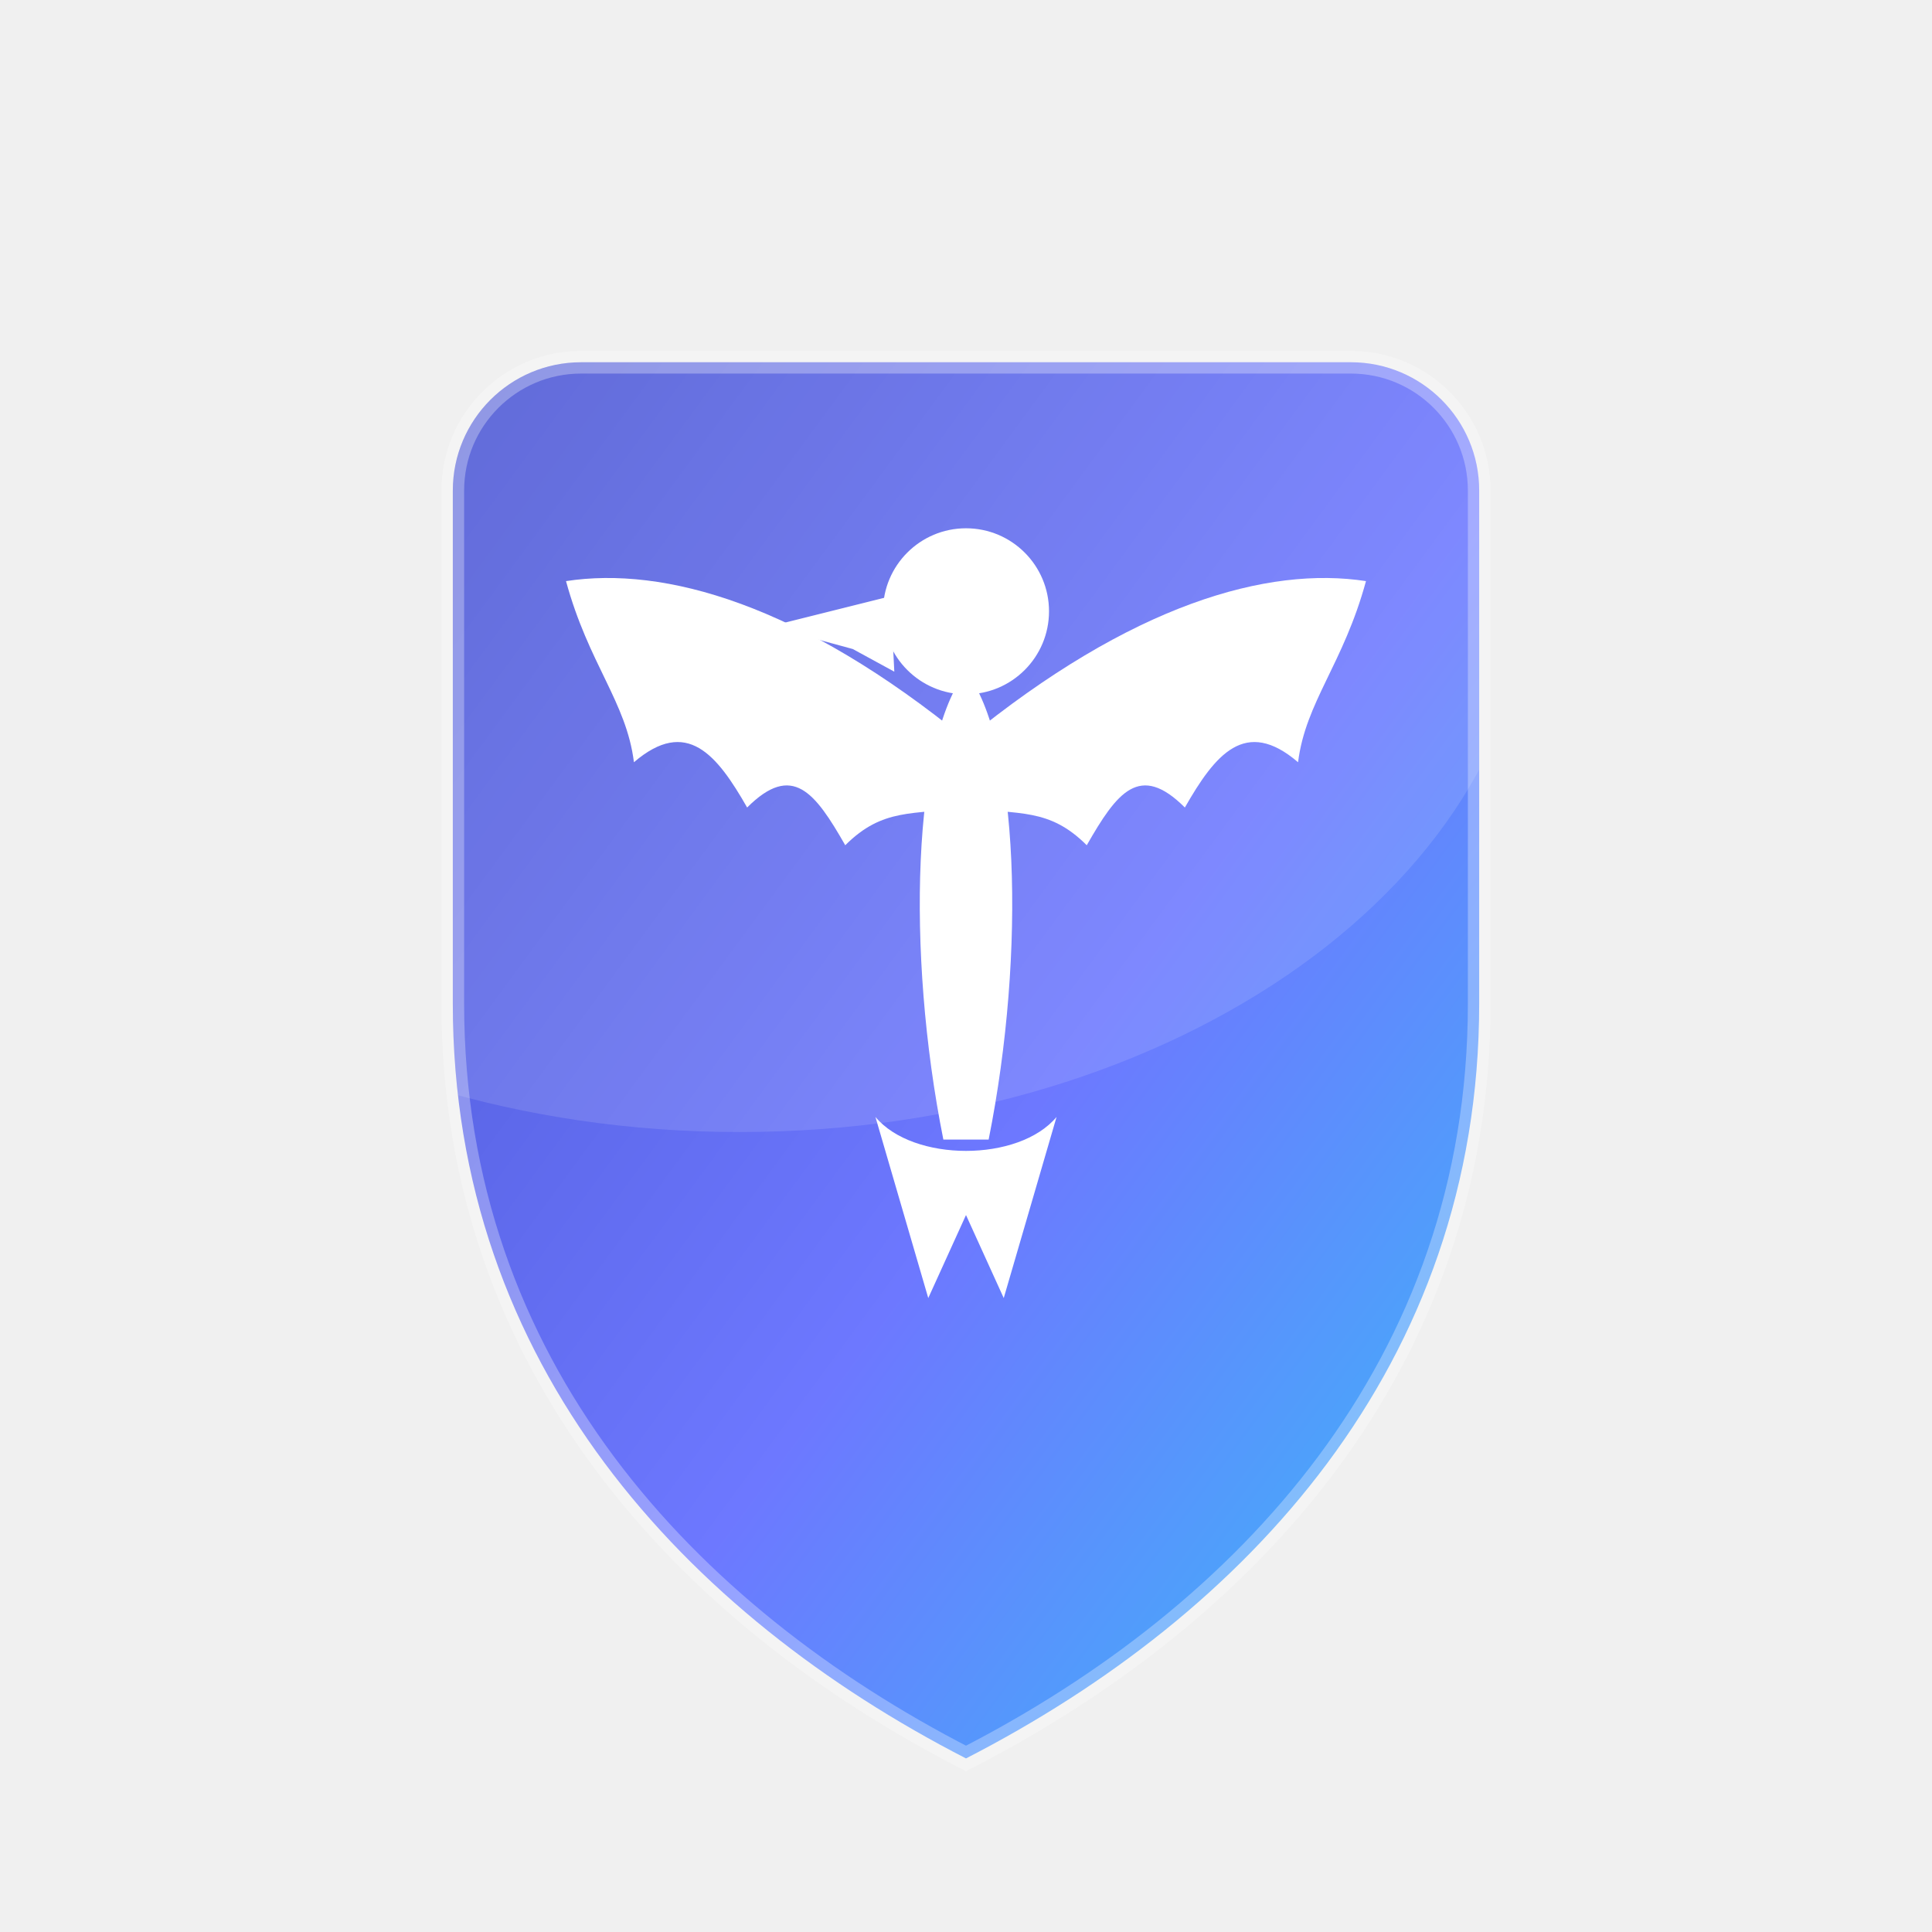
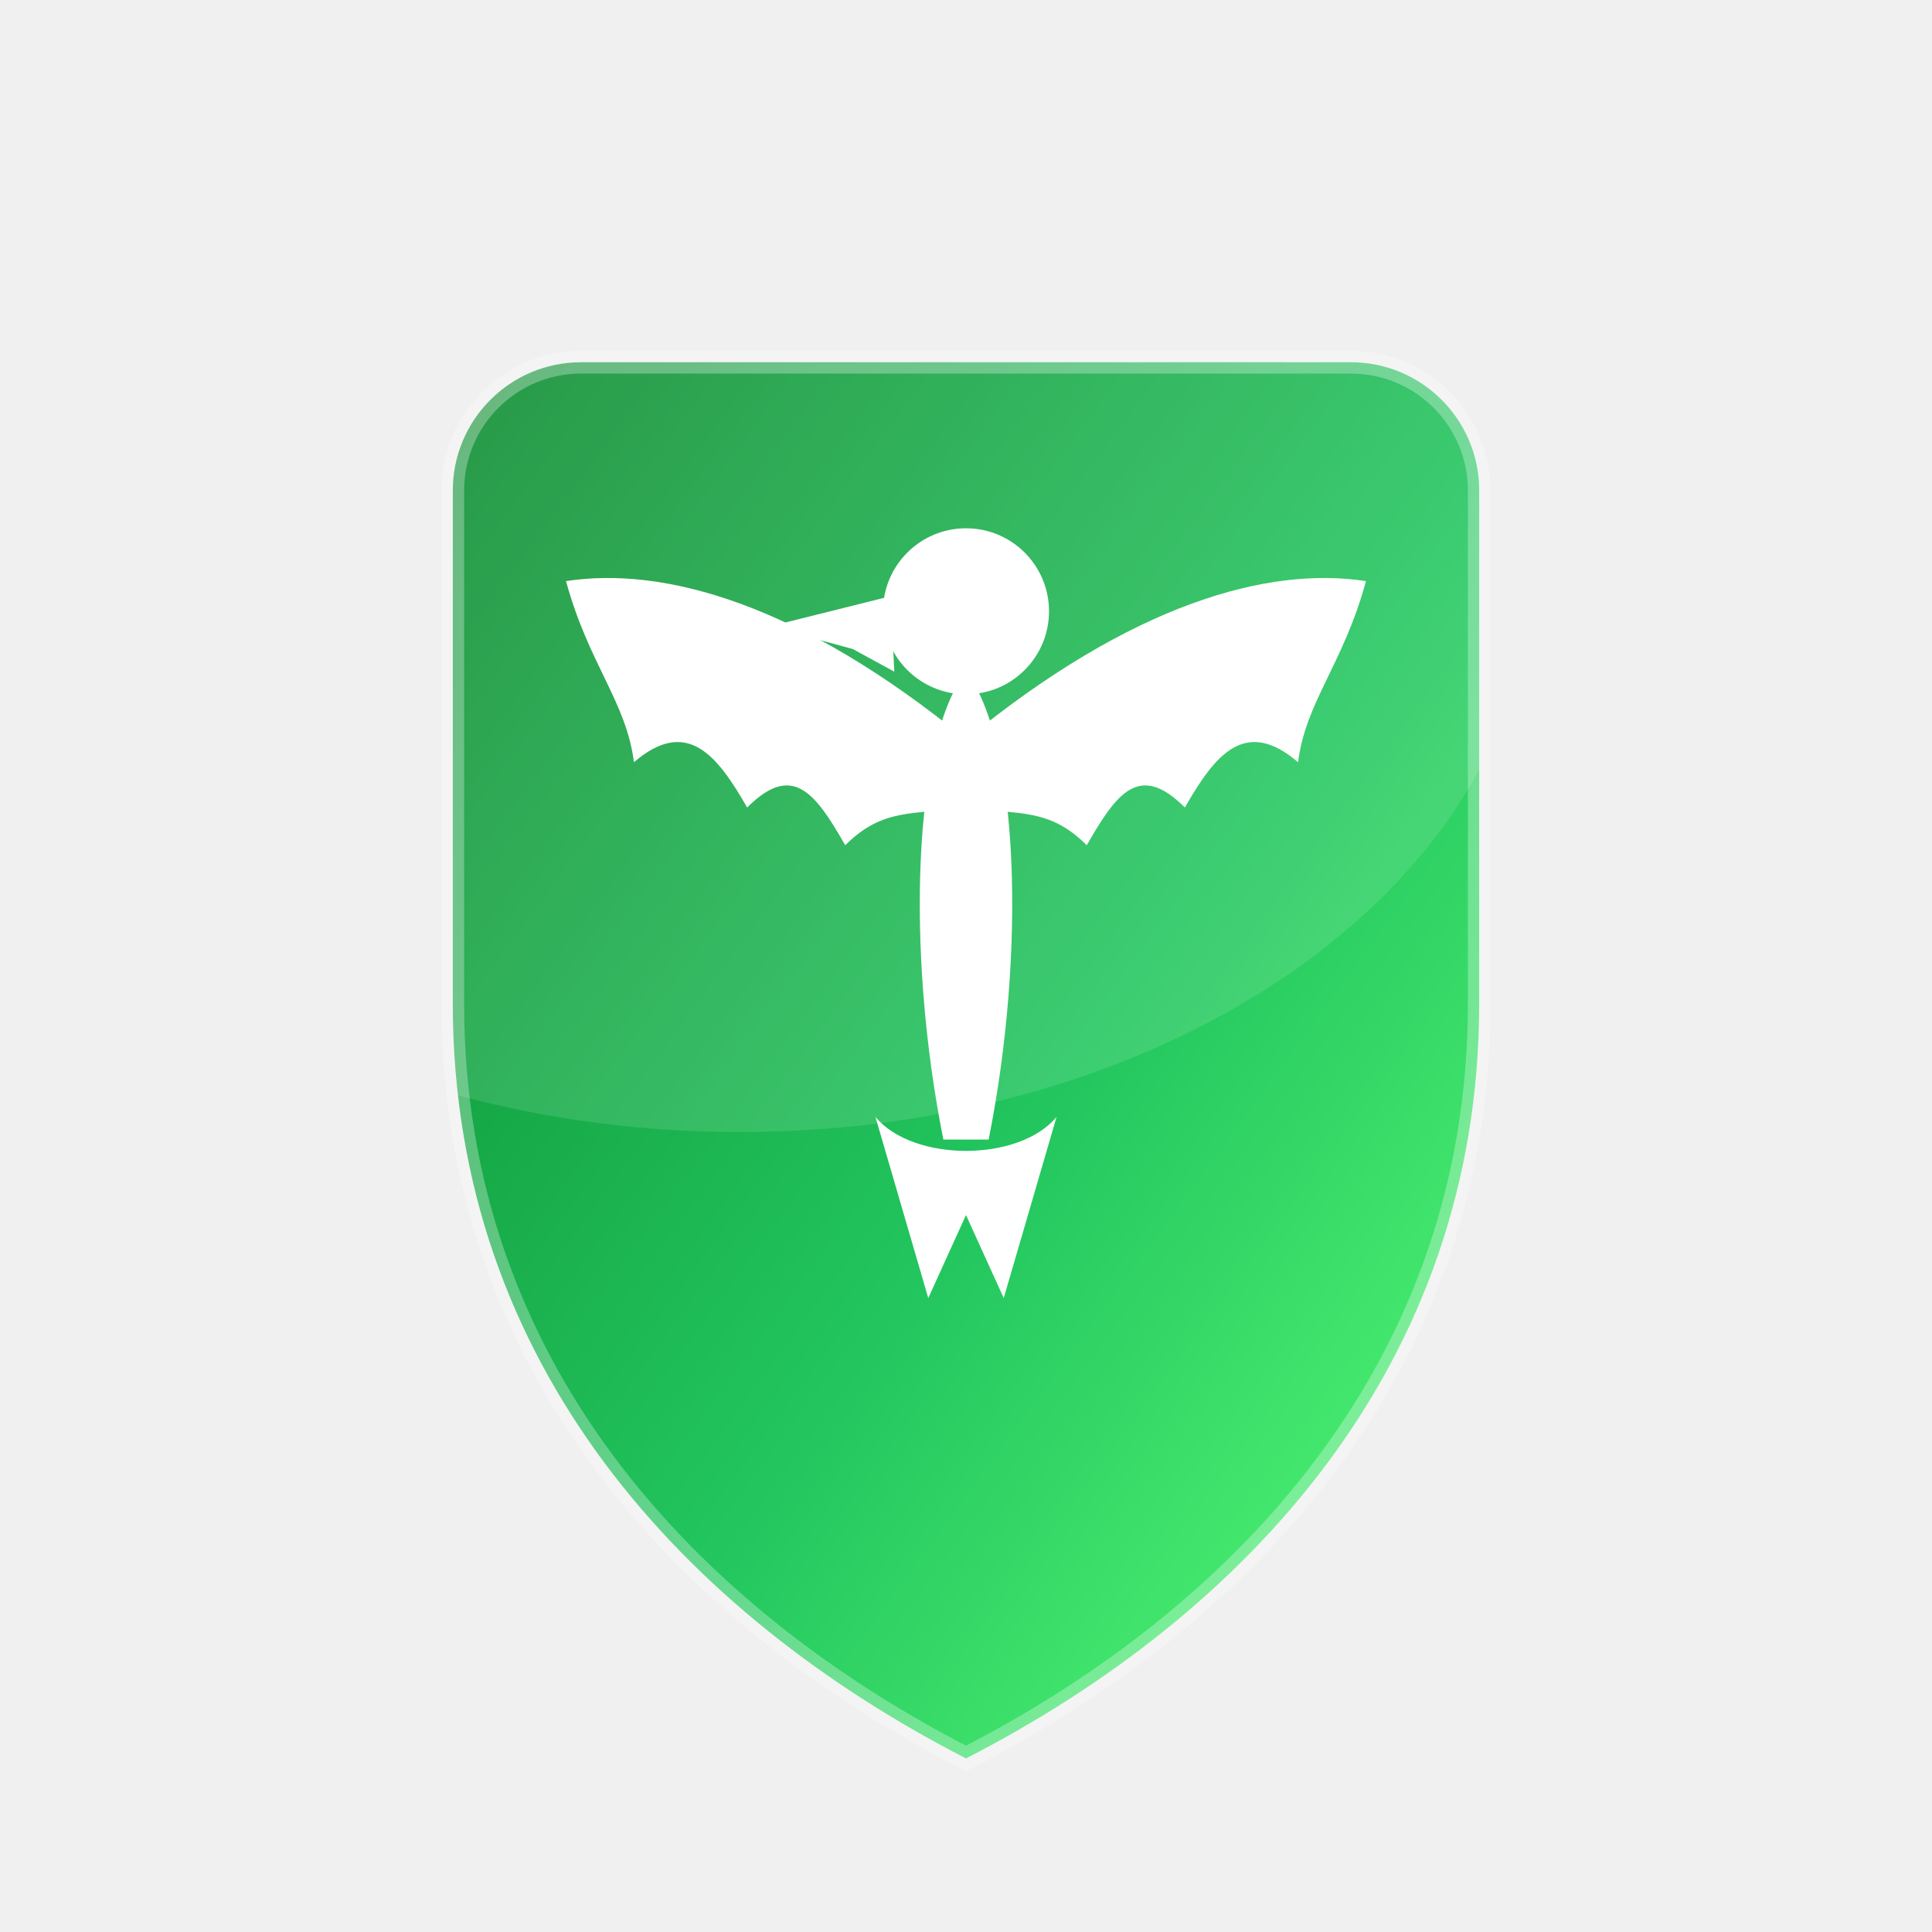
<svg xmlns="http://www.w3.org/2000/svg" viewBox="0 0 512 512" width="512" height="512" role="img" aria-label="AuditXS">
  <defs>
    <linearGradient id="axg" x1="0" y1="0" x2="1" y2="1">
-       <stop offset="0" stop-color="#4b56d2" />
-       <stop offset=".55" stop-color="#6d78ff" />
-       <stop offset="1" stop-color="#38bdf8" />
+       <stop offset="0" stop-color="#0b8a2e" />
+       <stop offset=".55" stop-color="#22c55e" />
+       <stop offset="1" stop-color="#5cff77" />
    </linearGradient>
    <clipPath id="axc">
      <path d="M154 96 H358 A34 34 0 0 1 392 130 V266 C392 362 330 428 256 466 C182 428 120 362 120 266 V130 A34 34 0 0 1 154 96 Z" />
    </clipPath>
  </defs>
  <path d="M154 96 H358 A34 34 0 0 1 392 130 V266 C392 362 330 428 256 466 C182 428 120 362 120 266 V130 A34 34 0 0 1 154 96 Z" fill="url(#axg)" />
  <g clip-path="url(#axc)">
    <ellipse cx="196" cy="150" rx="210" ry="150" fill="#ffffff" opacity="0.12" />
  </g>
  <path d="M154 96 H358 A34 34 0 0 1 392 130 V266 C392 362 330 428 256 466 C182 428 120 362 120 266 V130 A34 34 0 0 1 154 96 Z" fill="none" stroke="#ffffff" stroke-opacity="0.30" stroke-width="6" />
  <g fill="#ffffff">
    <circle cx="256" cy="162" r="22" />
    <path d="M236 158 L204 166 L226 172 L237 178 Z" />
    <path d="M256 178 C242 196 240 252 250 302 L262 302 C272 252 270 196 256 178 Z" />
    <path d="M232 296 L246 344 L256 322 L266 344 L280 296 C270 308 242 308 232 296 Z" />
    <path d="M256 196 C300 160 336 150 362 154 C356 176 346 186 344 202 C330 190 322 200 314 214 C302 202 296 210 288 224 C278 214 270 216 256 214 Z" />
    <path d="M256 196 C212 160 176 150 150 154 C156 176 166 186 168 202 C182 190 190 200 198 214 C210 202 216 210 224 224 C234 214 242 216 256 214 Z" />
  </g>
</svg>
